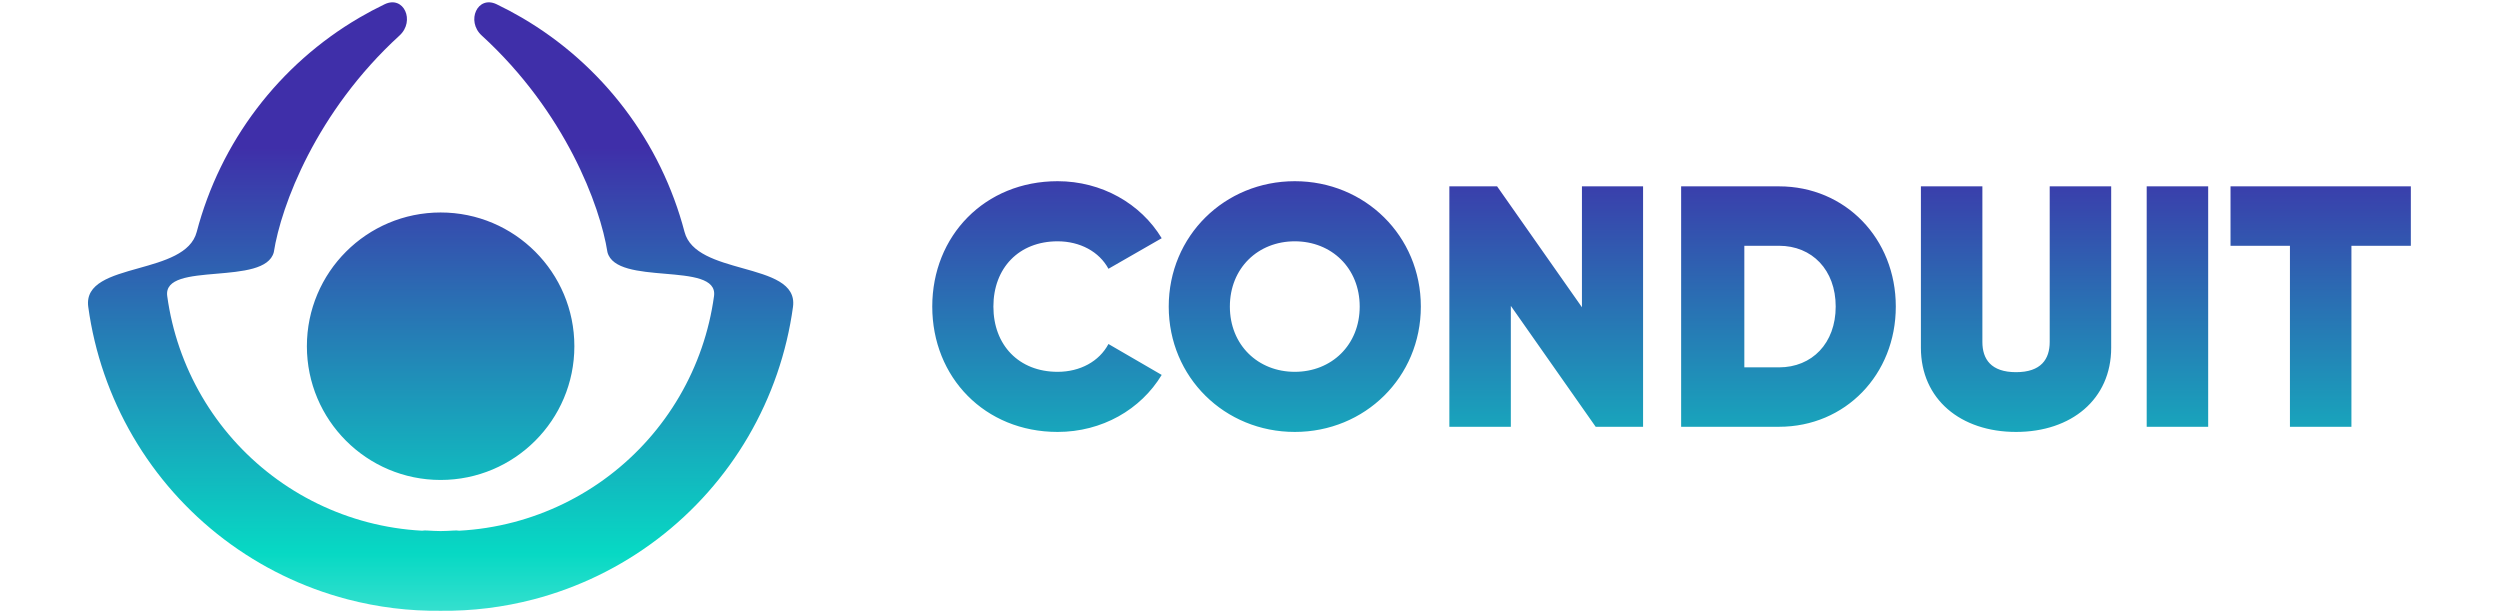
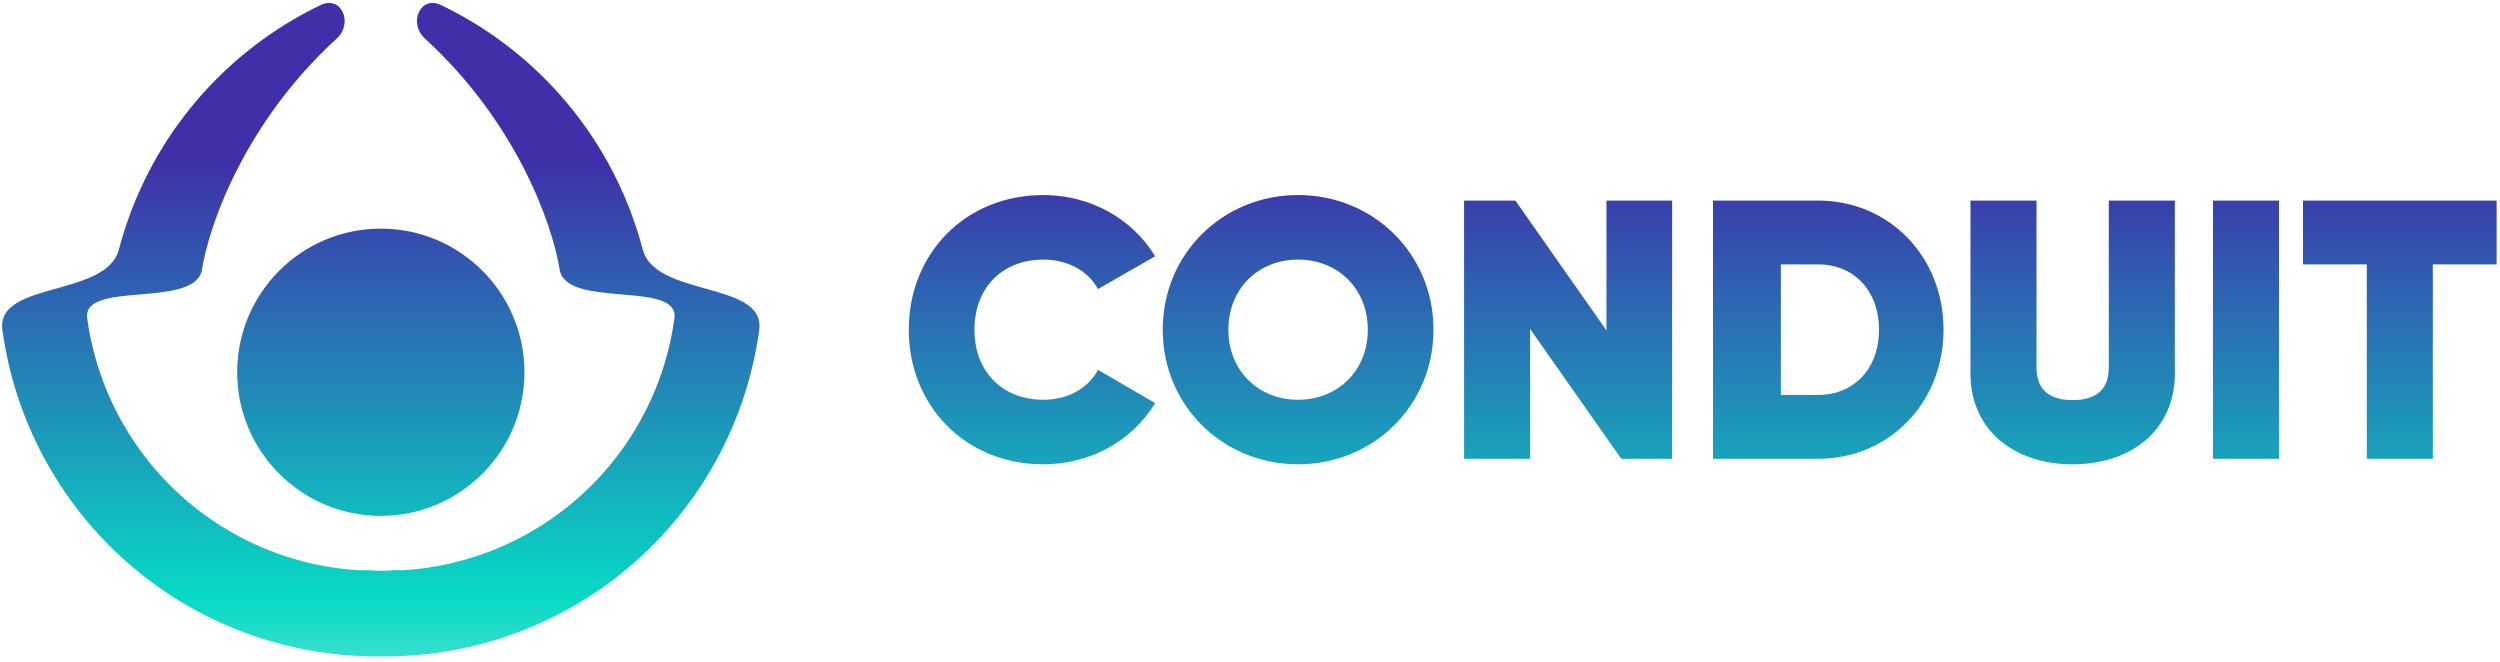
- <svg xmlns="http://www.w3.org/2000/svg" width="130" height="32" viewBox="0 0 488 129" fill="none">
+ <svg xmlns="http://www.w3.org/2000/svg" width="136" height="36" viewBox="0 0 488 129" fill="none">
  <path fill-rule="evenodd" clip-rule="evenodd" d="M91.357 3.698C89.634 2.691 87.873 1.756 86.08 0.895C82.037 -1.046 79.638 4.416 82.948 7.442C100.452 23.445 107.776 43.109 109.306 52.868C110.242 56.435 115.925 56.92 121.33 57.381C126.893 57.855 132.161 58.304 131.646 62.066C130.631 69.482 128.165 76.625 124.389 83.087C120.614 89.55 115.602 95.206 109.641 99.731C103.679 104.257 96.885 107.565 89.645 109.464C85.896 110.448 82.065 111.045 78.213 111.25C77.897 111.201 77.573 111.186 77.244 111.208C76.275 111.272 75.306 111.311 74.336 111.325C73.366 111.311 72.395 111.272 71.426 111.208C71.097 111.186 70.772 111.201 70.456 111.25C66.604 111.045 62.774 110.448 59.025 109.465C51.785 107.565 44.99 104.257 39.029 99.731C33.068 95.206 28.056 89.55 24.28 83.087C20.505 76.625 18.039 69.482 17.024 62.066C16.509 58.304 21.776 57.855 27.34 57.381C32.744 56.92 38.428 56.435 39.364 52.868C40.894 43.109 48.218 23.445 65.722 7.442C69.032 4.416 66.632 -1.046 62.59 0.895C60.796 1.756 59.036 2.691 57.313 3.698C48.956 8.58 41.642 15.061 35.789 22.77C29.937 30.479 25.66 39.265 23.203 48.627C22.017 53.147 16.372 54.728 10.998 56.233C5.239 57.846 -0.209 59.372 0.47 64.332C1.783 73.922 4.972 83.159 9.854 91.516C14.737 99.873 21.217 107.186 28.926 113.039C36.635 118.891 45.422 123.168 54.783 125.625C61.177 127.303 67.754 128.11 74.337 128.034C80.918 128.109 87.494 127.303 93.886 125.625C103.248 123.168 112.034 118.891 119.743 113.039C127.452 107.186 133.933 99.873 138.816 91.516C143.698 83.159 146.887 73.922 148.199 64.332C148.878 59.372 143.43 57.846 137.672 56.233C132.297 54.728 126.652 53.146 125.466 48.627C123.009 39.265 118.733 30.479 112.88 22.77C107.028 15.061 99.714 8.58 91.357 3.698ZM102.37 72.576C102.37 88.06 89.818 100.612 74.335 100.612C58.851 100.612 46.299 88.06 46.299 72.576C46.299 57.093 58.851 44.541 74.335 44.541C89.818 44.541 102.37 57.093 102.37 72.576ZM225.489 78.592C221.097 85.864 212.961 90.544 203.673 90.544C188.409 90.544 177.393 79.096 177.393 64.264C177.393 49.432 188.409 37.984 203.673 37.984C212.889 37.984 221.097 42.664 225.489 49.936L214.329 56.344C212.385 52.744 208.353 50.584 203.673 50.584C195.537 50.584 190.209 56.2 190.209 64.264C190.209 72.328 195.537 77.944 203.673 77.944C208.353 77.944 212.385 75.784 214.329 72.112L225.489 78.592ZM253.388 90.544C268.076 90.544 279.812 79.096 279.812 64.264C279.812 49.432 268.076 37.984 253.388 37.984C238.7 37.984 226.964 49.432 226.964 64.264C226.964 79.096 238.7 90.544 253.388 90.544ZM253.388 77.944C245.684 77.944 239.78 72.328 239.78 64.264C239.78 56.2 245.684 50.584 253.388 50.584C261.091 50.584 266.996 56.2 266.996 64.264C266.996 72.328 261.091 77.944 253.388 77.944ZM313.582 39.064V64.408L295.798 39.064H285.79V89.464H298.678V64.12L316.462 89.464H326.398V39.064H313.582ZM354.896 39.064H334.376V89.464H354.896C368.792 89.464 379.376 78.52 379.376 64.264C379.376 50.008 368.792 39.064 354.896 39.064ZM354.896 77.008H347.624V51.52H354.896C361.808 51.52 366.776 56.56 366.776 64.264C366.776 71.968 361.808 77.008 354.896 77.008ZM404.582 90.544C416.174 90.544 424.526 83.704 424.526 72.904V39.064H411.638V71.68C411.638 75.28 409.838 78.016 404.582 78.016C399.326 78.016 397.526 75.28 397.526 71.68V39.064H384.638V72.904C384.638 83.704 392.99 90.544 404.582 90.544ZM431.97 89.464H444.858V39.064H431.97V89.464ZM487.342 39.064H449.542V51.52H461.998V89.464H474.886V51.52H487.342V39.064Z" fill="url(#paint0_linear_2617_15561)" />
  <defs>
    <linearGradient id="paint0_linear_2617_15561" y2="100%" gradientUnits="userSpaceOnUse" x2="0%">
      <stop stop-color="rgb(63, 47, 169)" offset="0.24" />
      <stop offset="0.90" stop-color="#07D9C4" />
      <stop offset="1" stop-color="rgb(56, 224, 207)" />
    </linearGradient>
  </defs>
</svg>
